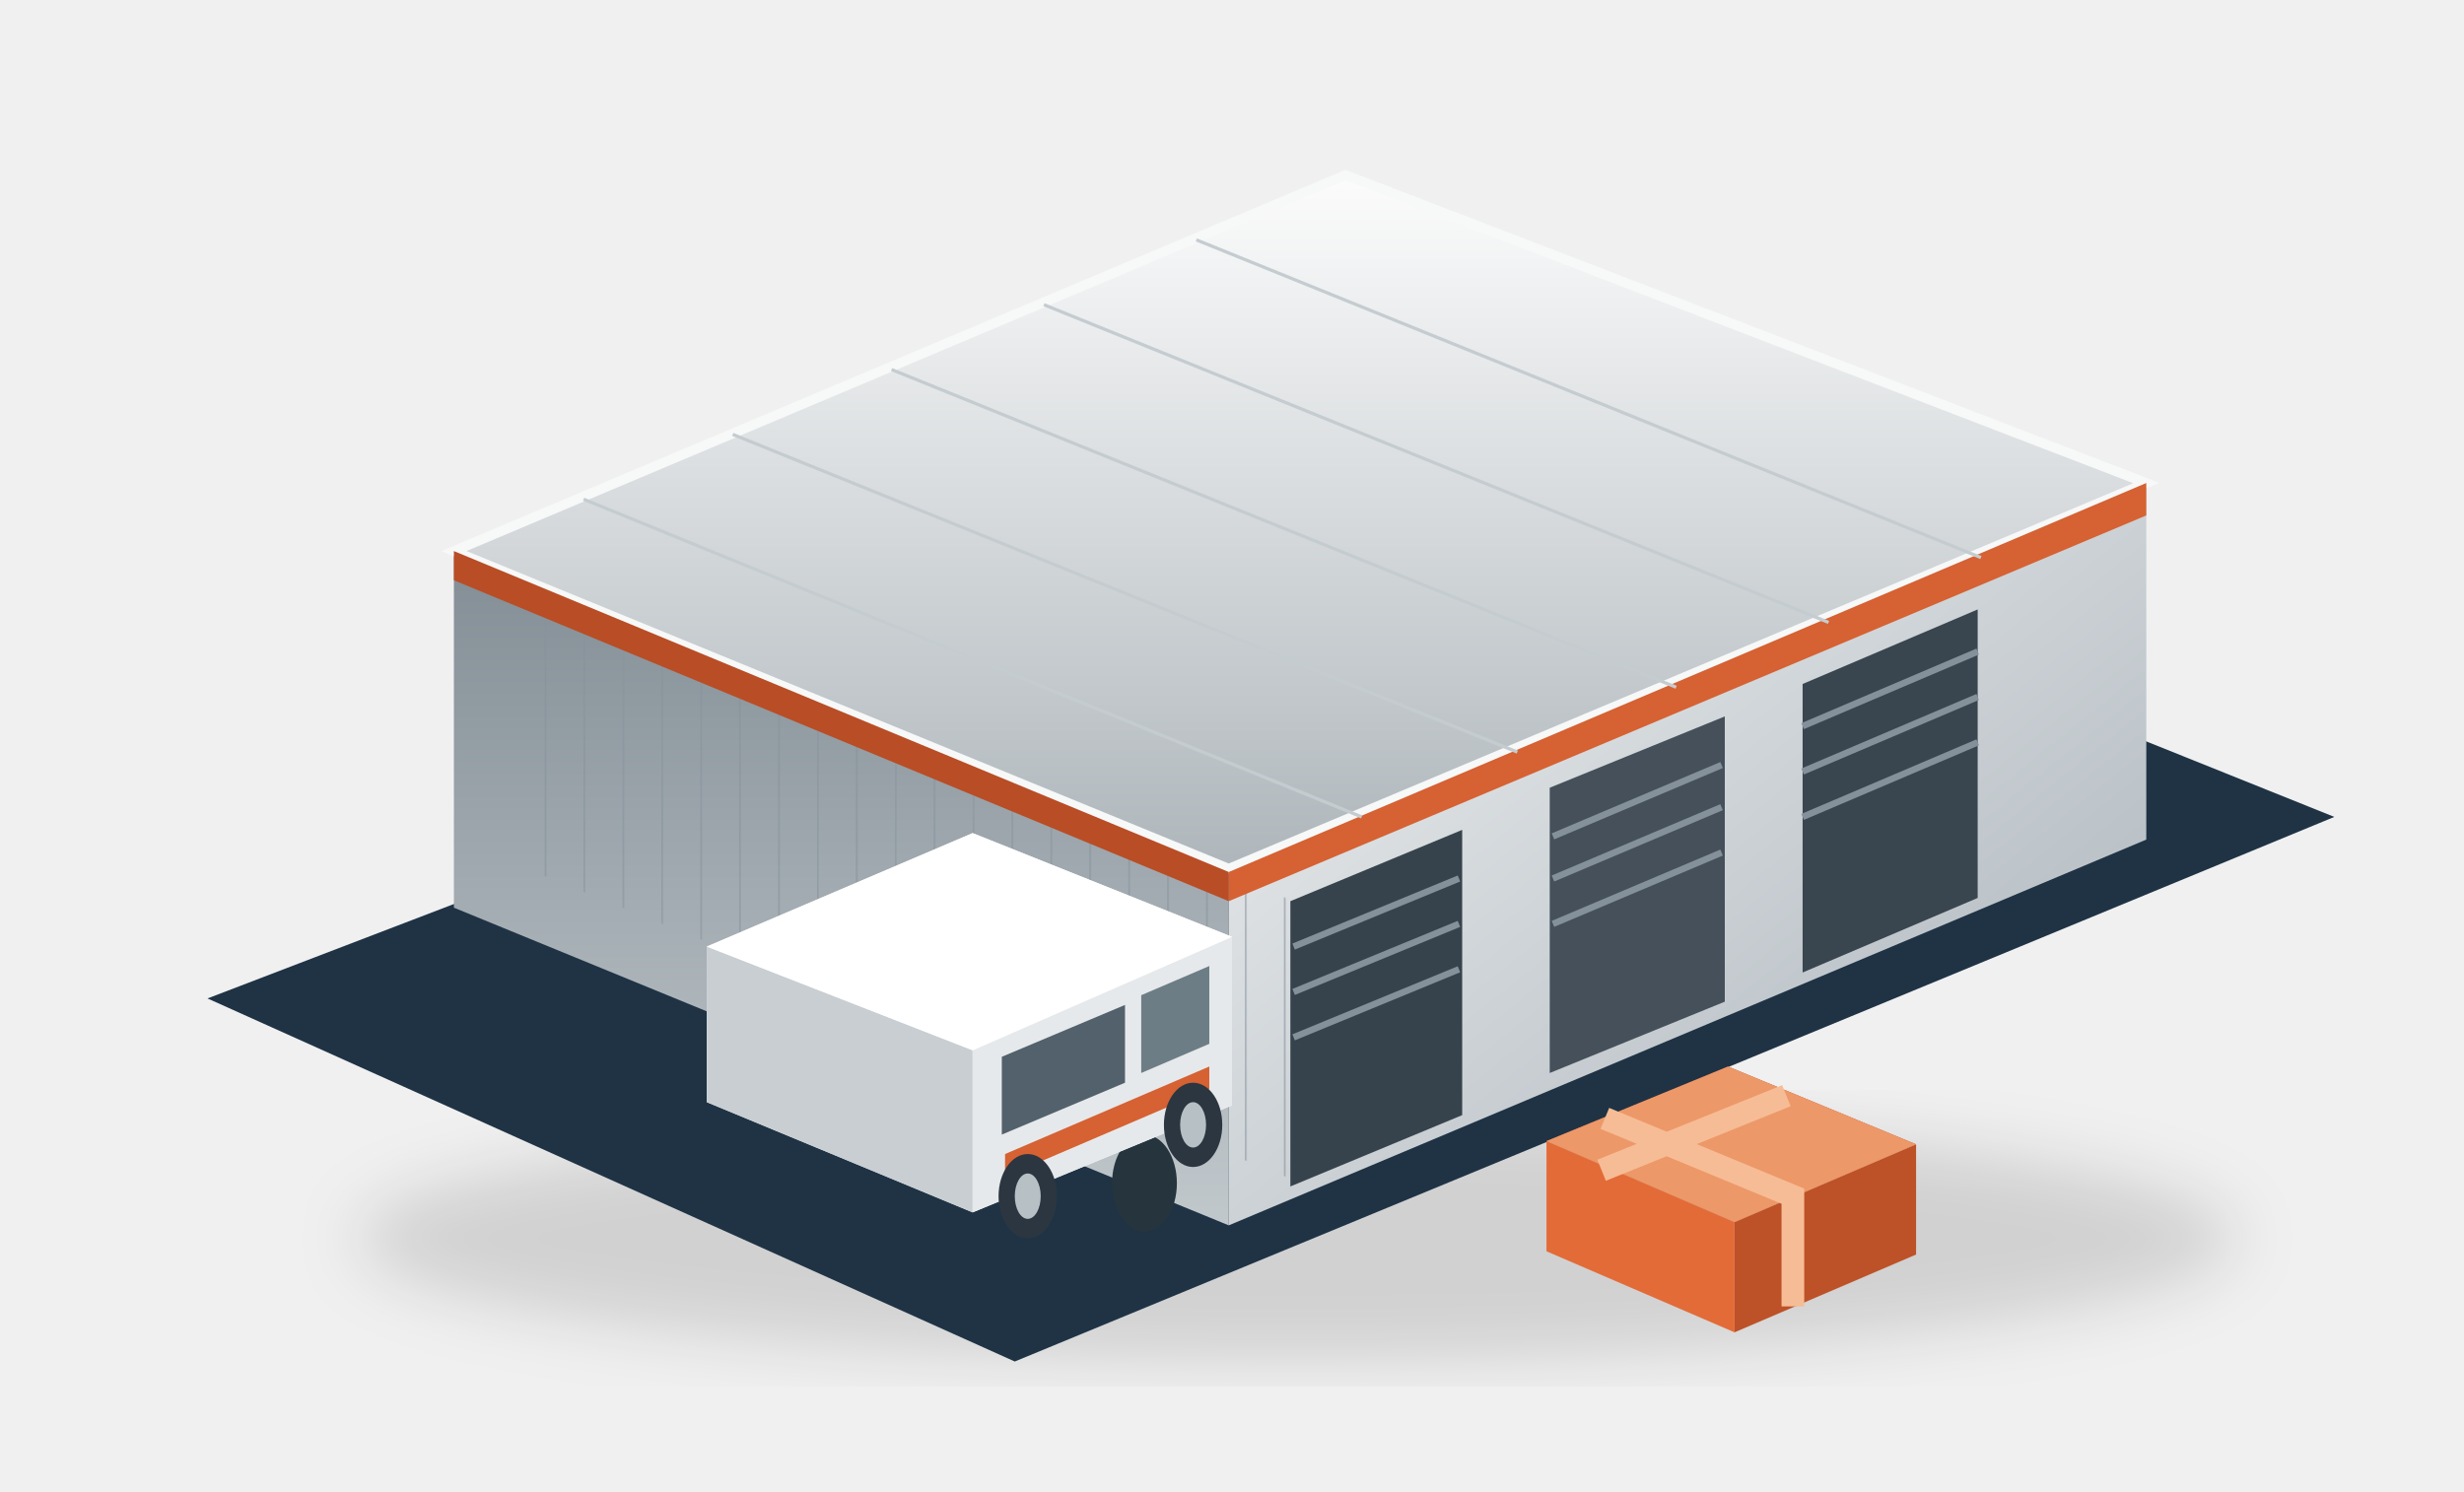
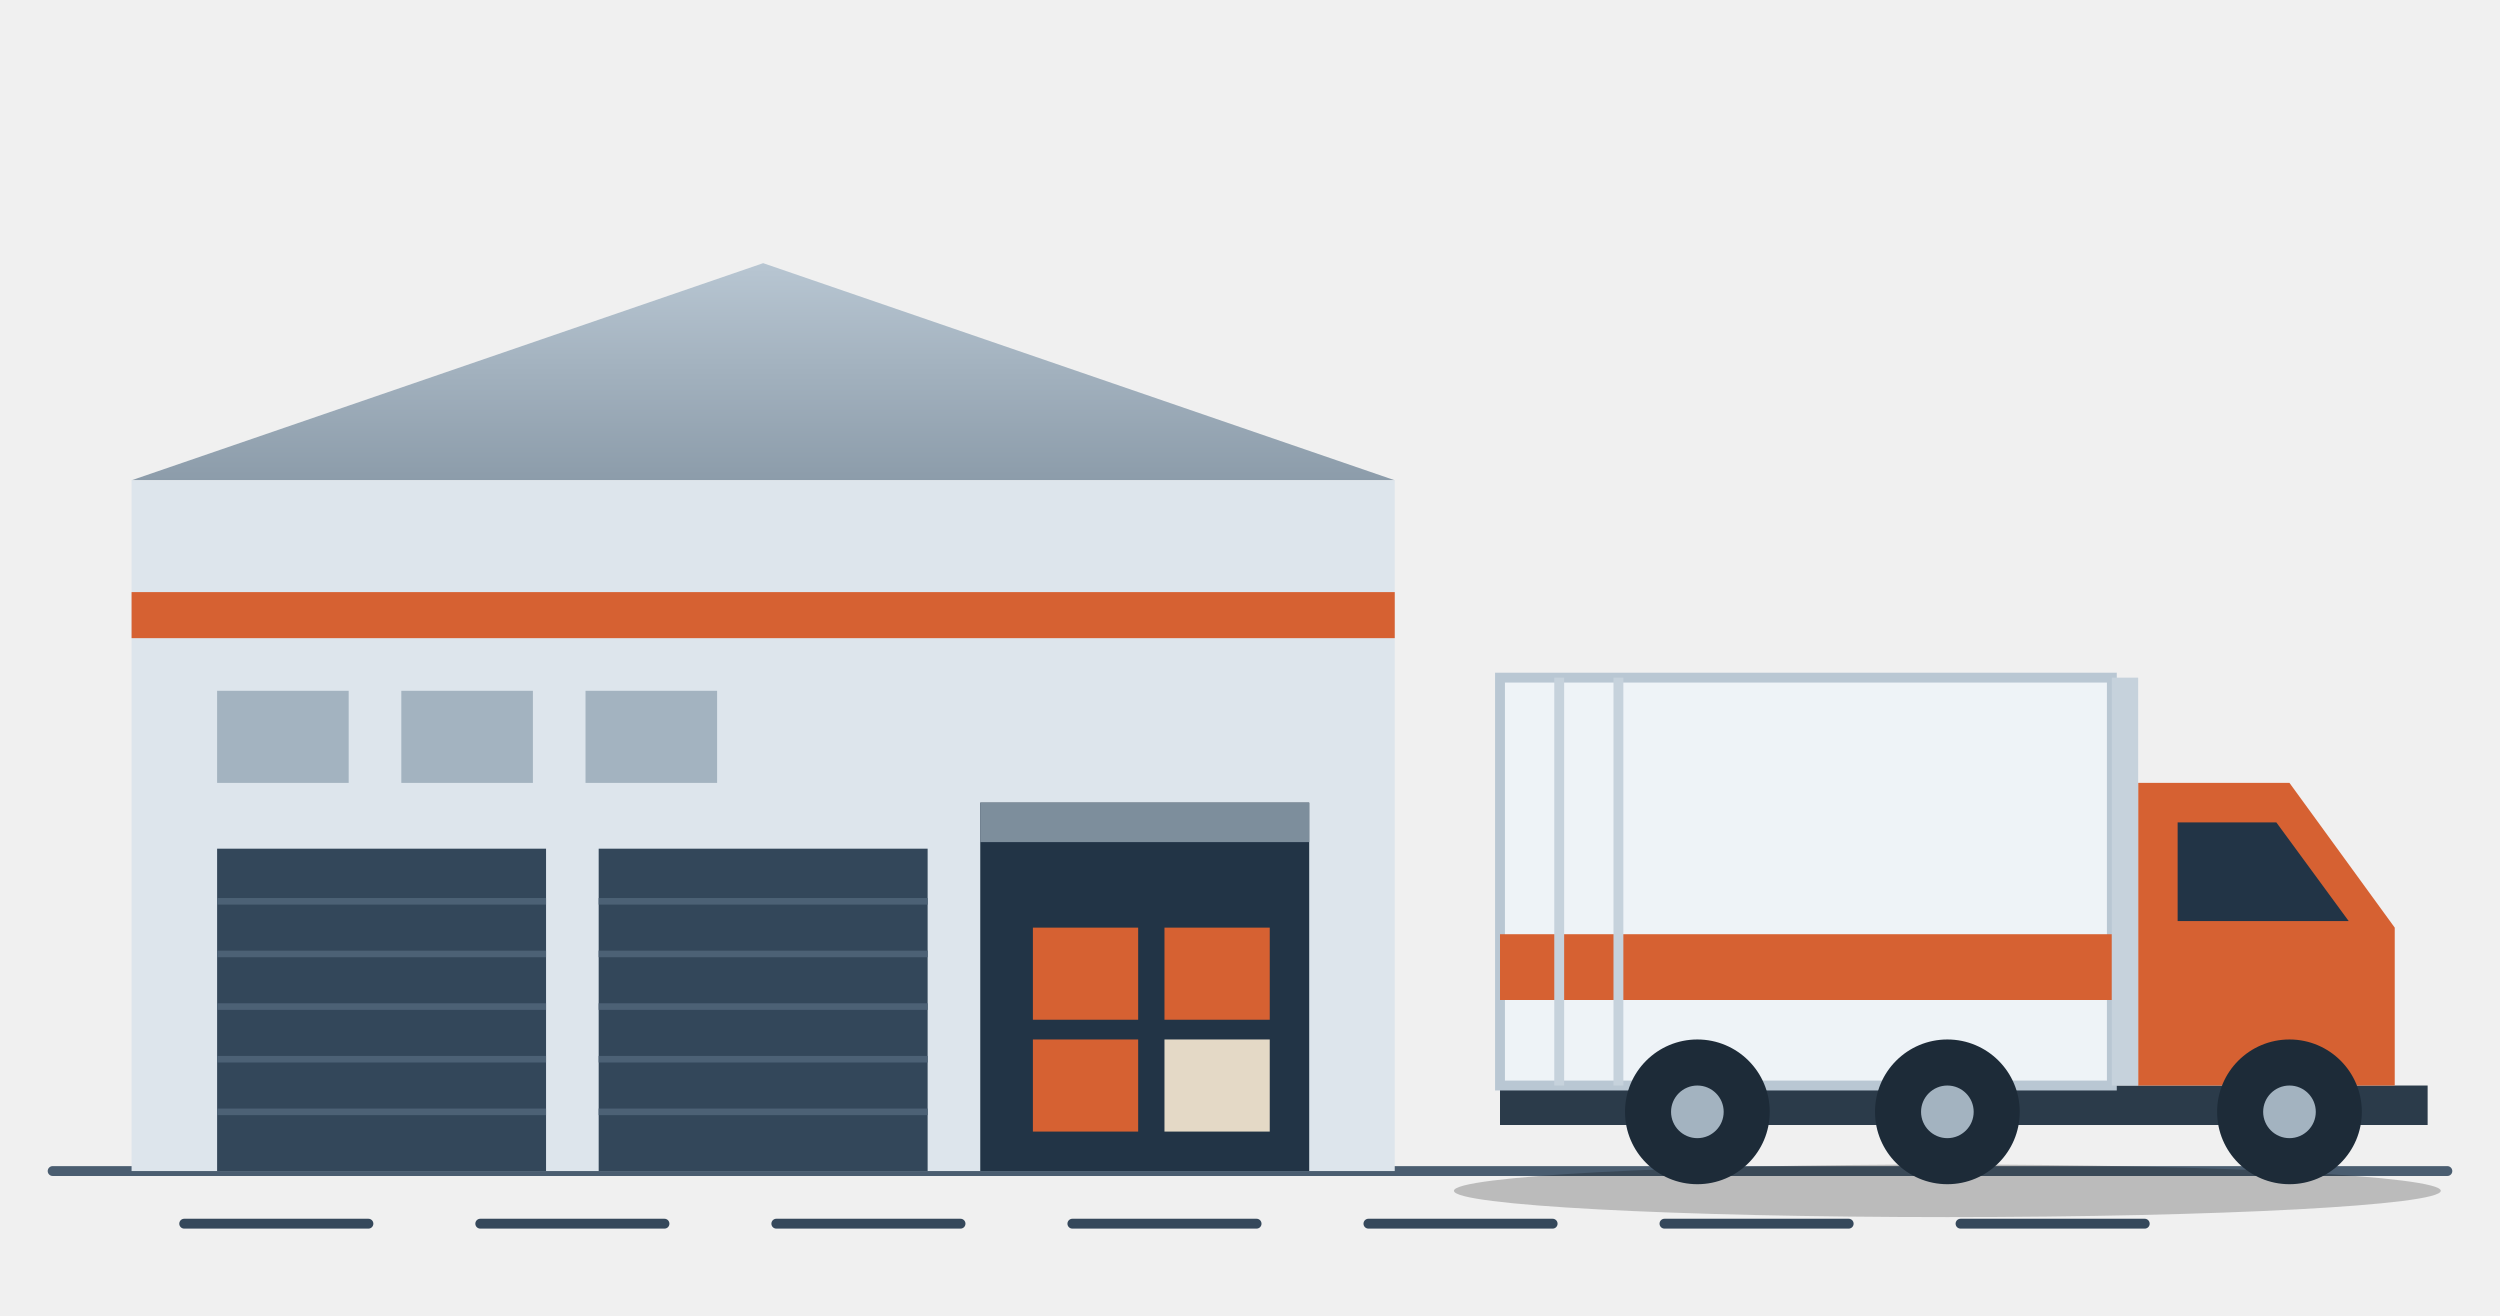
- <svg xmlns="http://www.w3.org/2000/svg" viewBox="0 0 760 460">
+ <svg xmlns="http://www.w3.org/2000/svg" viewBox="0 0 760 400" role="img">
  <defs>
-     <linearGradient id="roof" x2="0" y2="1">
-       <stop stop-color="#fcfcfc" />
-       <stop offset="1" stop-color="#aeb6bb" />
+     <linearGradient id="roof" x1="0" y1="0" x2="0" y2="1">
+       <stop offset="0" stop-color="#b8c6d2" />
+       <stop offset="1" stop-color="#8c9caa" />
    </linearGradient>
-     <linearGradient id="wall" x2="1" y2="1">
-       <stop stop-color="#f1f3f4" />
-       <stop offset="1" stop-color="#a8b1b8" />
-     </linearGradient>
-     <linearGradient id="side" x2="0" y2="1">
-       <stop stop-color="#828d95" />
-       <stop offset="1" stop-color="#c1c8cc" />
-     </linearGradient>
-     <pattern id="stripe" width="12" height="12" patternUnits="userSpaceOnUse">
-       <path d="M0 0V12" stroke="#87939c" stroke-width="1" />
-     </pattern>
-     <filter id="shadow">
-       <feGaussianBlur stdDeviation="10" />
-     </filter>
  </defs>
-   <ellipse cx="400" cy="382" rx="290" ry="38" fill="#000" opacity=".13" filter="url(#shadow)" />
-   <path d="M64 308 313 420 720 252 471 152Z" fill="#1f3345" />
-   <path d="M140 170 379 268 379 378 140 280Z" fill="url(#side)" />
-   <path d="M379 268 662 149 662 259 379 378Z" fill="url(#wall)" />
-   <path d="M140 170 415 54 662 149 379 268Z" fill="url(#roof)" />
-   <path d="M140 170 415 54 662 149 379 268Z" fill="none" stroke="#f7f8f8" stroke-width="3" />
-   <path d="M160 180 399 278V364L160 267Z" fill="url(#stripe)" opacity=".6" />
-   <path d="M398 278 451 256V344L398 366Z" fill="#37434c" />
-   <path d="M478 243 532 221V309L478 331Z" fill="#45505a" />
-   <path d="M556 211 610 188V277L556 300Z" fill="#39454f" />
-   <g stroke="#85919a" stroke-width="2">
-     <path d="m399 292 51-21m-51 35 51-21m-51 35 51-21m29-41 52-22m-52 35 52-22m-52 36 52-22m25-39 54-23m-54 37 54-23m-54 37 54-23" />
+   <path d="M16 356h728" stroke="#4a5d70" stroke-width="3" stroke-linecap="round" />
+   <g stroke="#35485b" stroke-width="3" stroke-linecap="round">
+     <path d="M56 372h56M146 372h56M236 372h56M326 372h56M416 372h56M506 372h56M596 372h56" />
  </g>
-   <path d="m379 269 283-120v10L379 278Z" fill="#d66132" />
-   <path d="m140 170 239 99v9l-239-99Z" fill="#b94d26" />
-   <g stroke="#c5ccd0">
-     <path d="m180 154 240 98m-194-118 242 98m-193-118 242 98m-195-118 242 98m-195-118 242 98" />
+   <path d="M40 146 232 80l192 66z" fill="url(#roof)" />
+   <path d="M40 146h384v210H40z" fill="#dde5ec" />
+   <path d="M40 180h384v14H40z" fill="#d66132" />
+   <g fill="#a3b3c0">
+     <path d="M66 210h40v28H66zM122 210h40v28h-40zM178 210h40v28h-40z" />
  </g>
-   <path d="m477 352 56-23 58 24-56 24Z" fill="#b84c24" />
-   <path d="m477 352 58 25v34l-58-25Z" fill="#e36b37" />
-   <path d="m535 377 56-24v34l-56 24Z" fill="#bd5128" />
-   <path d="m477 352 56-23 58 24-56 24Z" fill="#ed9869" />
-   <path d="m495 345 58 24v34m-59-42 57-23" fill="none" stroke="#f6bc95" stroke-width="7" />
-   <g fill="#26343e">
-     <ellipse cx="290" cy="340" rx="10" ry="15" />
-     <ellipse cx="353" cy="365" rx="10" ry="15" />
+   <g>
+     <path d="M66 258h100v98H66z" fill="#33475a" />
+     <path d="M182 258h100v98H182z" fill="#33475a" />
+     <g stroke="#4c6175" stroke-width="2">
+       <path d="M66 274h100M66 290h100M66 306h100M66 322h100M66 338h100" />
+       <path d="M182 274h100M182 290h100M182 306h100M182 322h100M182 338h100" />
+     </g>
  </g>
-   <path d="m218 292 82-35 80 32v52l-80 33-82-34Z" fill="#f4f5f5" />
-   <path d="m218 292 82 32v50l-82-34Z" fill="#c8ced2" />
-   <path d="m300 324 80-35v52l-80 33Z" fill="#e6e9eb" />
-   <path d="m218 292 82-35 80 32-80 35Z" fill="#fff" />
-   <path d="m309 326 38-16v24l-38 16Z" fill="#52616b" />
-   <path d="m352 307 21-9v24l-21 9Z" fill="#6d7d85" />
-   <path d="m310 356 63-27v7l-63 27Z" fill="#d66132" />
-   <g fill="#2b3640">
-     <ellipse cx="317" cy="369" rx="9" ry="13" />
-     <ellipse cx="368" cy="347" rx="9" ry="13" />
+   <path d="M298 244h100v112h-100z" fill="#223446" />
+   <path d="M298 244h100v12h-100z" fill="#7d8e9c" />
+   <g fill="#d66132">
+     <path d="M314 282h32v28h-32zM354 282h32v28h-32zM314 316h32v28h-32z" />
  </g>
-   <g fill="#b7c0c5">
-     <ellipse cx="317" cy="369" rx="4" ry="7" />
-     <ellipse cx="368" cy="347" rx="4" ry="7" />
+   <path d="M354 316h32v28h-32z" fill="#e4d9c6" />
+   <ellipse cx="592" cy="362" rx="150" ry="8" fill="#000" opacity=".22" />
+   <path d="M456 330h282v12H456z" fill="#2b3b4a" />
+   <path d="M456 206h186v124H456z" fill="#eef3f7" stroke="#b9c7d3" stroke-width="3" />
+   <path d="M456 284h186v20H456z" fill="#d66132" />
+   <g stroke="#c6d2dc" stroke-width="3">
+     <path d="M474 206v124M492 206v124" />
+   </g>
+   <path d="M650 238h46l32 44v48h-78z" fill="#d66132" />
+   <path d="M662 250h30l22 30h-52z" fill="#223446" />
+   <path d="M642 206h8v124h-8z" fill="#c6d2dc" />
+   <g fill="#1d2b38">
+     <circle cx="516" cy="338" r="22" />
+     <circle cx="592" cy="338" r="22" />
+     <circle cx="696" cy="338" r="22" />
+   </g>
+   <g fill="#a3b3c0">
+     <circle cx="516" cy="338" r="8" />
+     <circle cx="592" cy="338" r="8" />
+     <circle cx="696" cy="338" r="8" />
  </g>
</svg>
